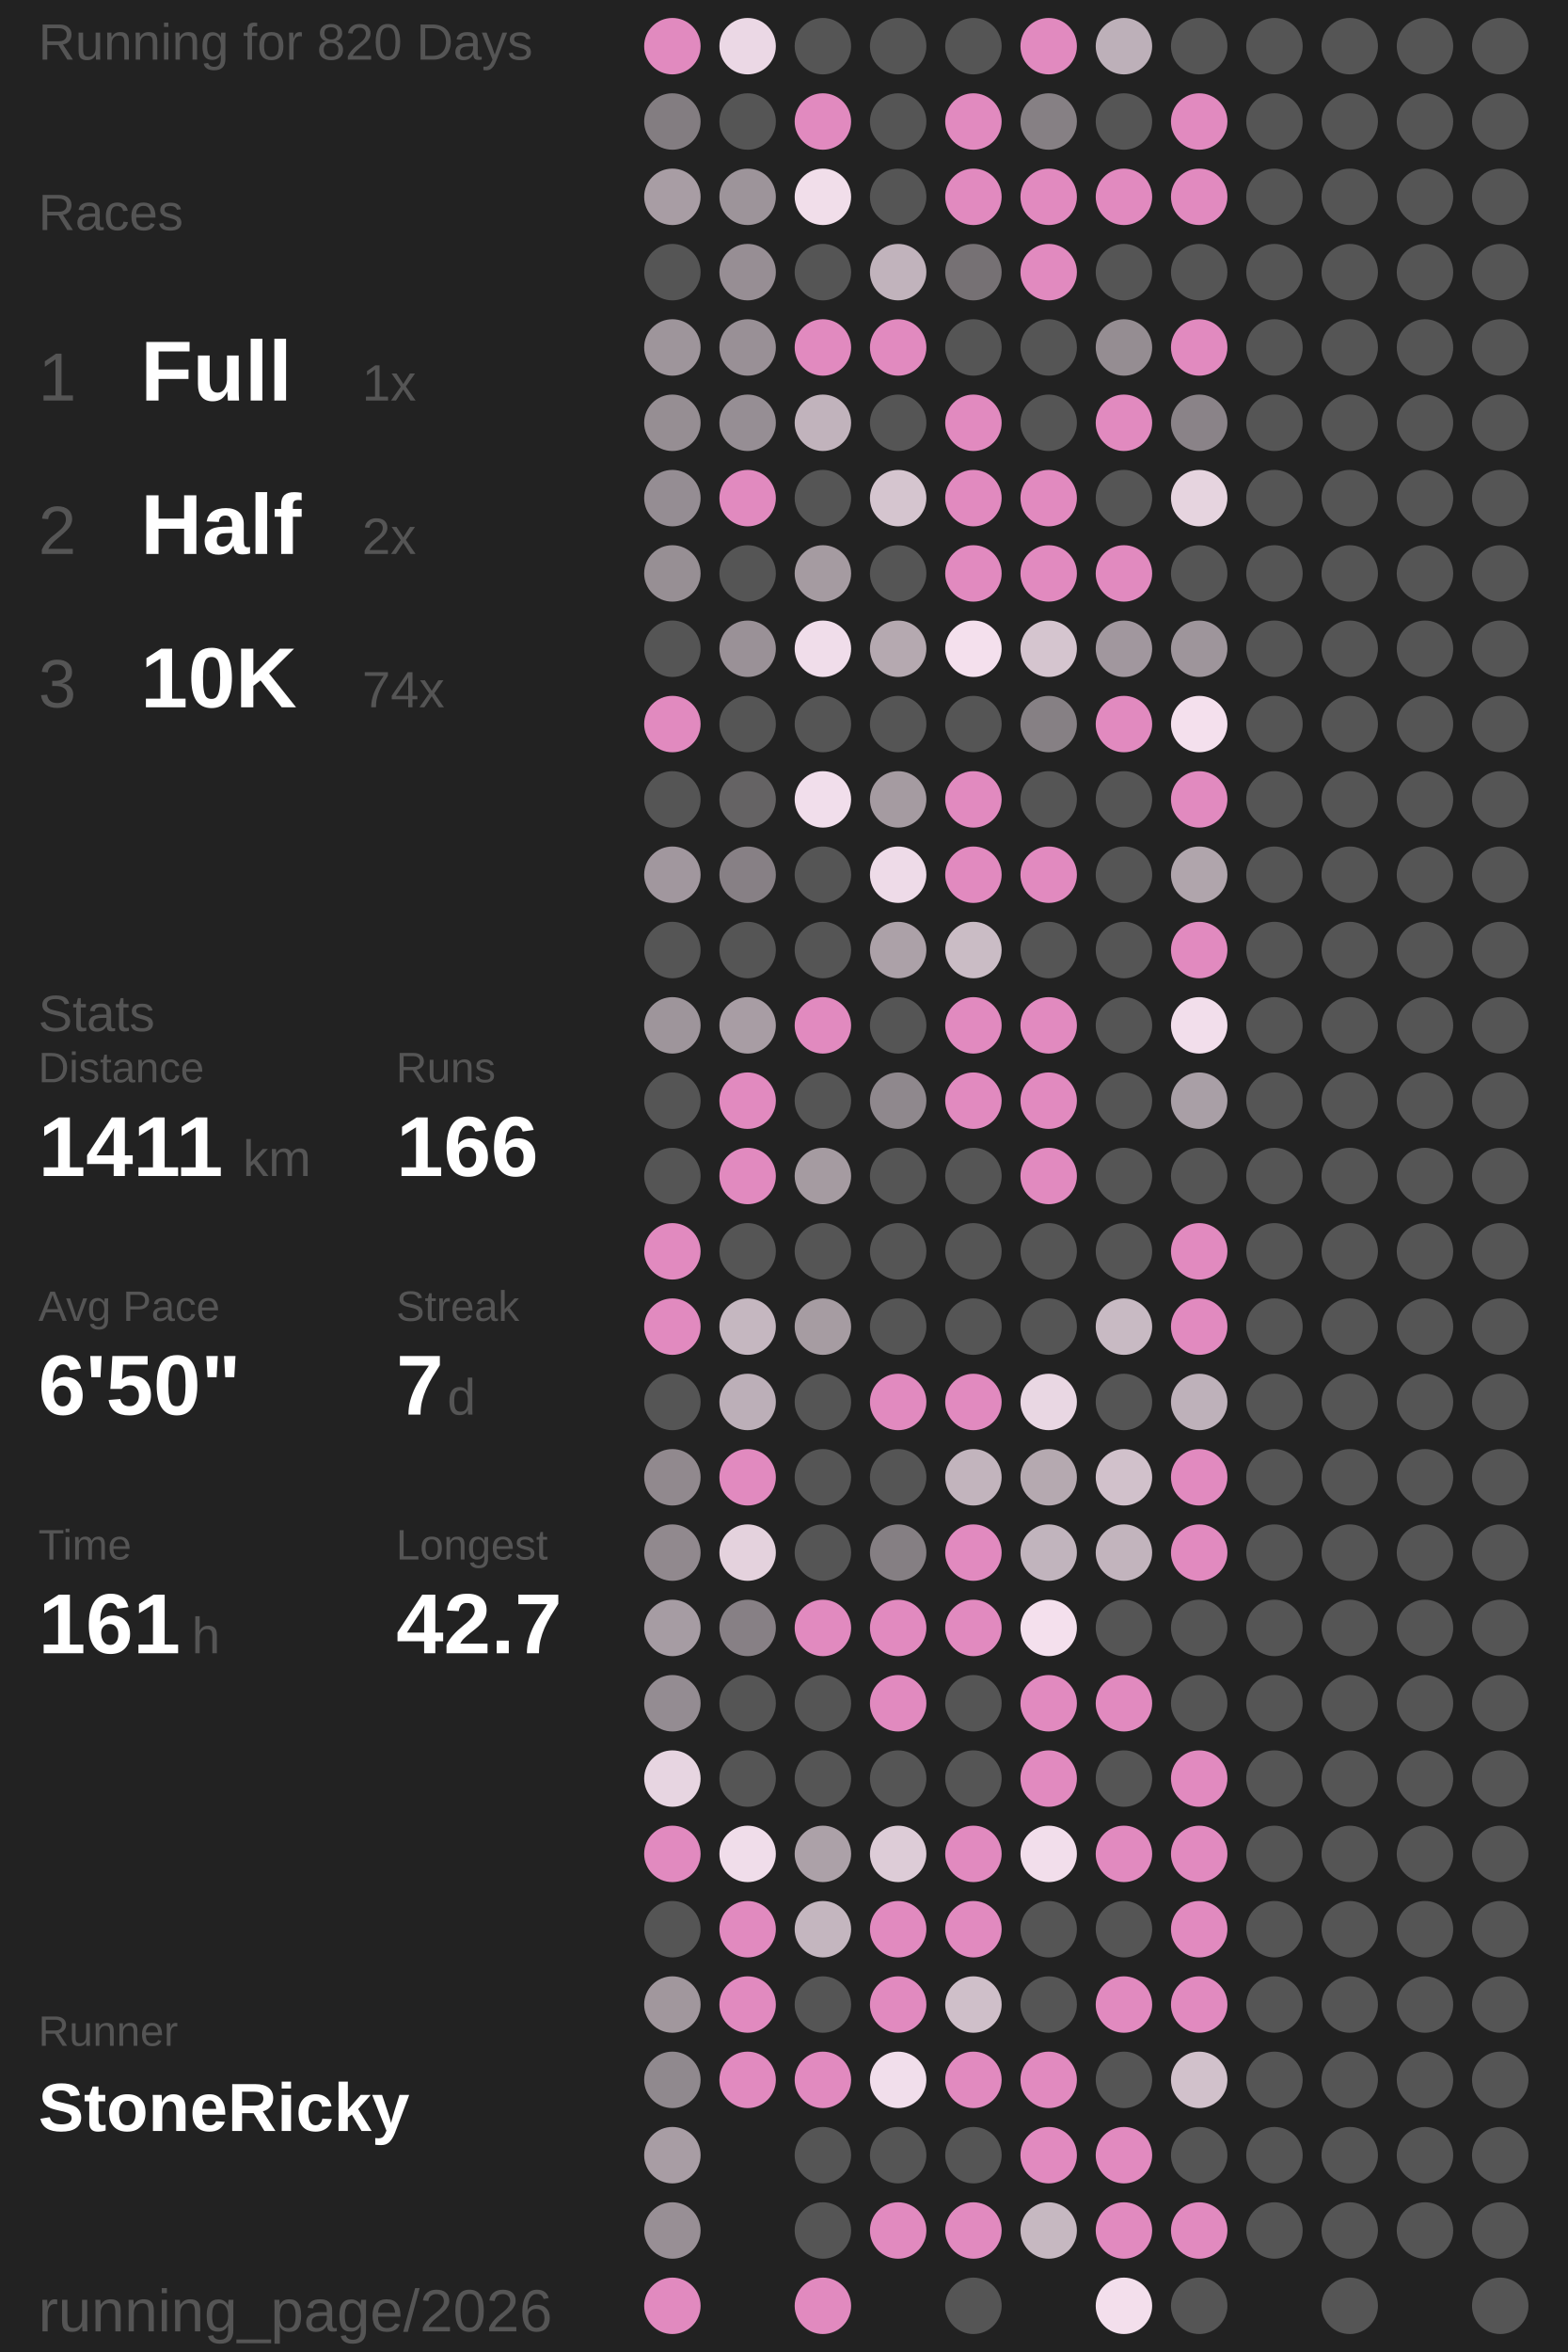
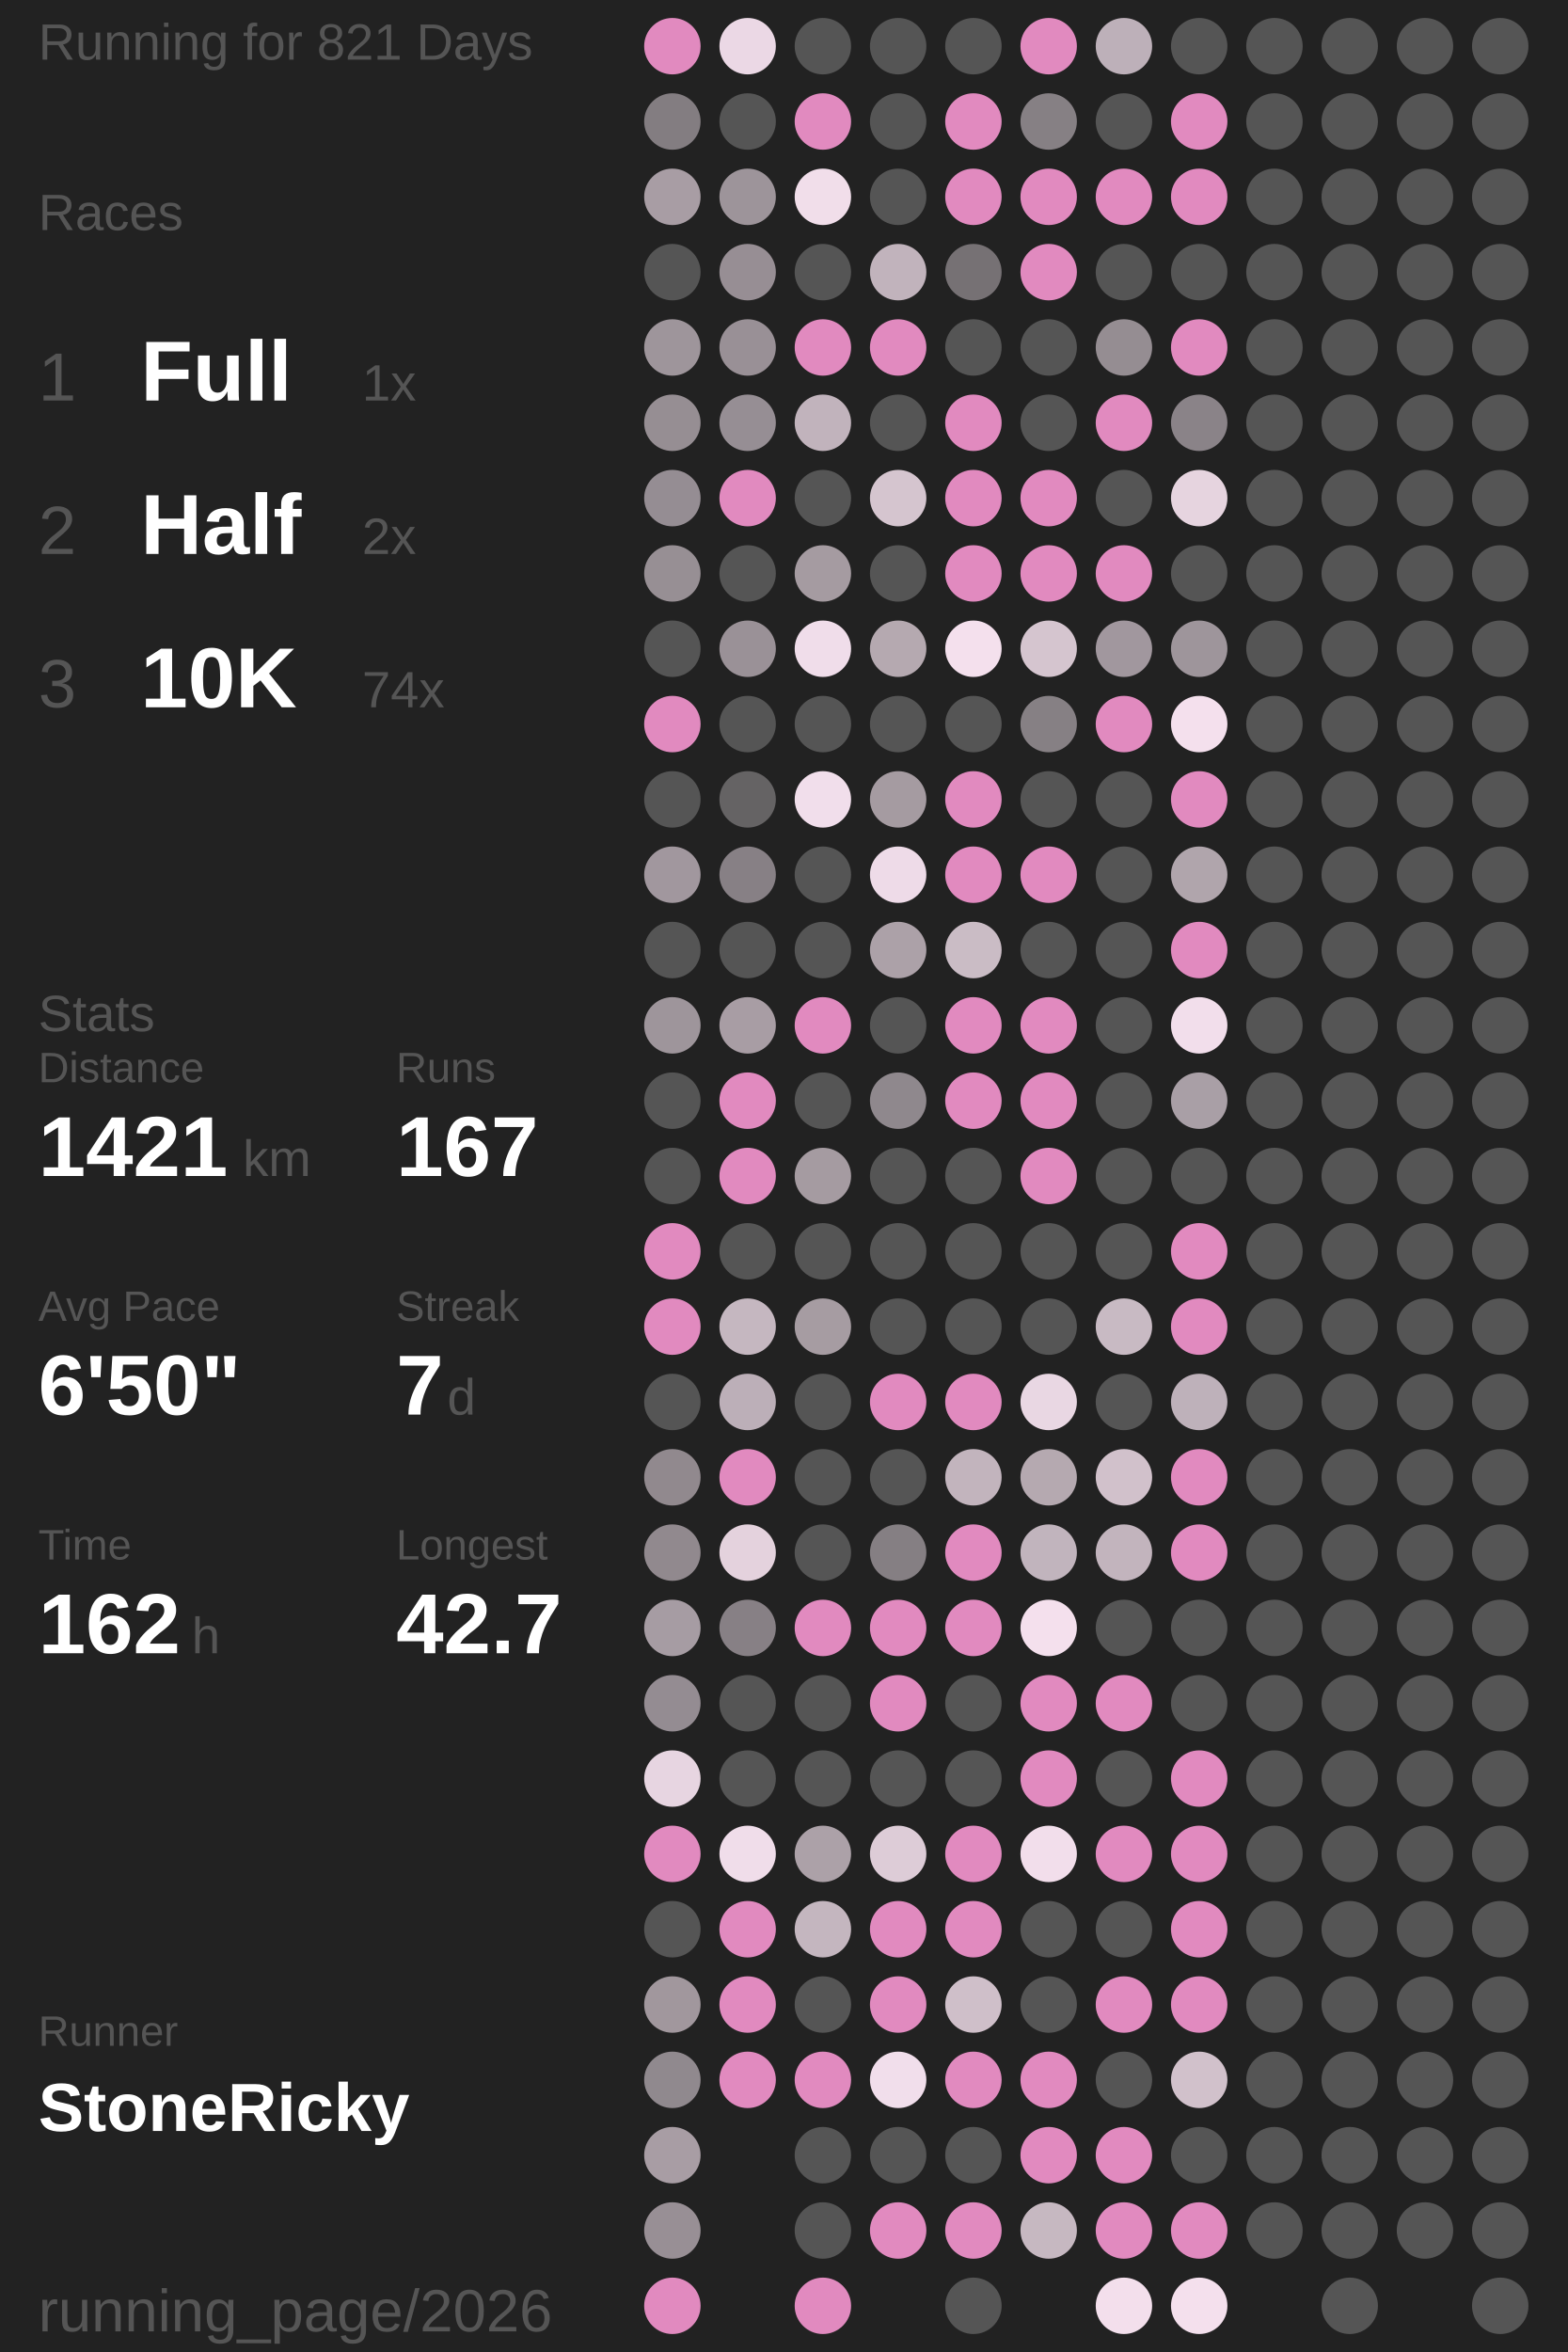
<svg xmlns="http://www.w3.org/2000/svg" baseProfile="full" height="300mm" version="1.1" viewBox="11,12,175,276" width="200mm">
  <defs />
  <rect fill="#222222" height="300" width="200" x="0" y="0" />
-   <text fill="#555555" style="font-size:6px; font-family:Arial;" x="11" y="19">Running for 820 Days</text>
+   <text fill="#555555" style="font-size:6px; font-family:Arial;" x="11" y="19">Running for 821 Days</text>
  <text fill="#555555" style="font-size:6px; font-family:Arial;" x="11" y="39">Races</text>
  <text fill="#555555" style="font-size:8px; font-family:Arial;" x="11" y="59">1</text>
  <text fill="#FFFFFF" style="font-size:10px; font-family:Arial; font-weight:bold;" x="23" y="59">Full</text>
  <text fill="#555555" style="font-size:6px; font-family:Arial;" x="49" y="59">1x</text>
  <text fill="#555555" style="font-size:8px; font-family:Arial;" x="11" y="77">2</text>
  <text fill="#FFFFFF" style="font-size:10px; font-family:Arial; font-weight:bold;" x="23" y="77">Half</text>
  <text fill="#555555" style="font-size:6px; font-family:Arial;" x="49" y="77">2x</text>
  <text fill="#555555" style="font-size:8px; font-family:Arial;" x="11" y="95">3</text>
  <text fill="#FFFFFF" style="font-size:10px; font-family:Arial; font-weight:bold;" x="23" y="95">10K</text>
  <text fill="#555555" style="font-size:6px; font-family:Arial;" x="49" y="95">74x</text>
  <text fill="#555555" style="font-size:6px; font-family:Arial;" x="11" y="133">Stats</text>
  <text fill="#555555" style="font-size:5px; font-family:Arial;" x="11" y="139">Distance</text>
-   <text fill="#FFFFFF" style="font-size:10px; font-family:Arial; font-weight:bold;" x="11" y="150">1411</text>
+   <text fill="#FFFFFF" style="font-size:10px; font-family:Arial; font-weight:bold;" x="11" y="150">1421</text>
  <text fill="#555555" style="font-size:6px; font-family:Arial;" x="35" y="150">km</text>
  <text fill="#555555" style="font-size:5px; font-family:Arial;" x="53" y="139">Runs</text>
-   <text fill="#FFFFFF" style="font-size:10px; font-family:Arial; font-weight:bold;" x="53" y="150">166</text>
+   <text fill="#FFFFFF" style="font-size:10px; font-family:Arial; font-weight:bold;" x="53" y="150">167</text>
  <text fill="#555555" style="font-size:5px; font-family:Arial;" x="11" y="167">Avg Pace</text>
  <text fill="#FFFFFF" style="font-size:10px; font-family:Arial; font-weight:bold;" x="11" y="178">6'50"</text>
  <text fill="#555555" style="font-size:5px; font-family:Arial;" x="53" y="167">Streak</text>
  <text fill="#FFFFFF" style="font-size:10px; font-family:Arial; font-weight:bold;" x="53" y="178">7</text>
  <text fill="#555555" style="font-size:6px; font-family:Arial;" x="59" y="178">d</text>
  <text fill="#555555" style="font-size:5px; font-family:Arial;" x="11" y="195">Time</text>
-   <text fill="#FFFFFF" style="font-size:10px; font-family:Arial; font-weight:bold;" x="11" y="206">161</text>
+   <text fill="#FFFFFF" style="font-size:10px; font-family:Arial; font-weight:bold;" x="11" y="206">162</text>
  <text fill="#555555" style="font-size:6px; font-family:Arial;" x="29" y="206">h</text>
  <text fill="#555555" style="font-size:5px; font-family:Arial;" x="53" y="195">Longest</text>
  <text fill="#FFFFFF" style="font-size:10px; font-family:Arial; font-weight:bold;" x="53" y="206">42.7</text>
  <text fill="#555555" style="font-size:5px; font-family:Arial;" x="11" y="252.065">Runner</text>
  <text fill="#FFFFFF" style="font-size:8px; font-family:Arial; font-weight:bold;" x="11" y="262.065">StoneRicky</text>
  <text fill="#555555" style="font-size:7px; font-family:Arial;" x="11" y="285.581">running_page/2026</text>
  <circle cx="85.417" cy="17.419" fill="#E18ABF" r="3.312" />
  <circle cx="85.417" cy="26.258" fill="#837d81" r="3.312" />
  <circle cx="85.417" cy="35.097" fill="#a89da4" r="3.312" />
  <circle cx="85.417" cy="43.935" fill="#555555" r="3.312" />
  <circle cx="85.417" cy="52.774" fill="#9e959b" r="3.312" />
  <circle cx="85.417" cy="61.613" fill="#968e93" r="3.312" />
  <circle cx="85.417" cy="70.452" fill="#958d93" r="3.312" />
  <circle cx="85.417" cy="79.29" fill="#978f94" r="3.312" />
  <circle cx="85.417" cy="88.129" fill="#555555" r="3.312" />
  <circle cx="85.417" cy="96.968" fill="#E18ABF" r="3.312" />
  <circle cx="85.417" cy="105.806" fill="#555555" r="3.312" />
  <circle cx="85.417" cy="114.645" fill="#a1979e" r="3.312" />
  <circle cx="85.417" cy="123.484" fill="#555555" r="3.312" />
  <circle cx="85.417" cy="132.323" fill="#9e959b" r="3.312" />
  <circle cx="85.417" cy="141.161" fill="#555555" r="3.312" />
  <circle cx="85.417" cy="150" fill="#555555" r="3.312" />
  <circle cx="85.417" cy="158.839" fill="#E18ABF" r="3.312" />
  <circle cx="85.417" cy="167.677" fill="#E18ABF" r="3.312" />
  <circle cx="85.417" cy="176.516" fill="#555555" r="3.312" />
  <circle cx="85.417" cy="185.355" fill="#91898e" r="3.312" />
  <circle cx="85.417" cy="194.194" fill="#91898e" r="3.312" />
  <circle cx="85.417" cy="203.032" fill="#a69ca3" r="3.312" />
  <circle cx="85.417" cy="211.871" fill="#948c92" r="3.312" />
  <circle cx="85.417" cy="220.71" fill="#e7d5e1" r="3.312" />
  <circle cx="85.417" cy="229.548" fill="#E18ABF" r="3.312" />
  <circle cx="85.417" cy="238.387" fill="#555555" r="3.312" />
  <circle cx="85.417" cy="247.226" fill="#a1979d" r="3.312" />
  <circle cx="85.417" cy="256.065" fill="#90898e" r="3.312" />
  <circle cx="85.417" cy="264.903" fill="#a89da4" r="3.312" />
  <circle cx="85.417" cy="273.742" fill="#988f95" r="3.312" />
  <circle cx="85.417" cy="282.581" fill="#E18ABF" r="3.312" />
  <circle cx="94.25" cy="17.419" fill="#ebd8e5" r="3.312" />
  <circle cx="94.25" cy="26.258" fill="#555555" r="3.312" />
  <circle cx="94.25" cy="35.097" fill="#9d949a" r="3.312" />
  <circle cx="94.25" cy="43.935" fill="#978e94" r="3.312" />
  <circle cx="94.25" cy="52.774" fill="#999096" r="3.312" />
  <circle cx="94.25" cy="61.613" fill="#968e94" r="3.312" />
  <circle cx="94.25" cy="70.452" fill="#E18ABF" r="3.312" />
  <circle cx="94.25" cy="79.29" fill="#555555" r="3.312" />
  <circle cx="94.25" cy="88.129" fill="#9a9197" r="3.312" />
  <circle cx="94.25" cy="96.968" fill="#555555" r="3.312" />
  <circle cx="94.25" cy="105.806" fill="#656364" r="3.312" />
  <circle cx="94.25" cy="114.645" fill="#878085" r="3.312" />
  <circle cx="94.25" cy="123.484" fill="#555555" r="3.312" />
  <circle cx="94.25" cy="132.323" fill="#a89da4" r="3.312" />
  <circle cx="94.25" cy="141.161" fill="#E18ABF" r="3.312" />
  <circle cx="94.25" cy="150" fill="#E18ABF" r="3.312" />
  <circle cx="94.25" cy="158.839" fill="#555555" r="3.312" />
  <circle cx="94.25" cy="167.677" fill="#c5b7c0" r="3.312" />
  <circle cx="94.25" cy="176.516" fill="#bcafb8" r="3.312" />
  <circle cx="94.25" cy="185.355" fill="#E18ABF" r="3.312" />
  <circle cx="94.25" cy="194.194" fill="#e4d2dd" r="3.312" />
  <circle cx="94.25" cy="203.032" fill="#878085" r="3.312" />
  <circle cx="94.25" cy="211.871" fill="#555555" r="3.312" />
  <circle cx="94.25" cy="220.71" fill="#555555" r="3.312" />
  <circle cx="94.25" cy="229.548" fill="#f0ddea" r="3.312" />
  <circle cx="94.25" cy="238.387" fill="#E18ABF" r="3.312" />
  <circle cx="94.25" cy="247.226" fill="#E18ABF" r="3.312" />
  <circle cx="94.25" cy="256.065" fill="#E18ABF" r="3.312" />
  <circle cx="103.083" cy="17.419" fill="#555555" r="3.312" />
  <circle cx="103.083" cy="26.258" fill="#E18ABF" r="3.312" />
  <circle cx="103.083" cy="35.097" fill="#f1deea" r="3.312" />
  <circle cx="103.083" cy="43.935" fill="#555555" r="3.312" />
  <circle cx="103.083" cy="52.774" fill="#E18ABF" r="3.312" />
  <circle cx="103.083" cy="61.613" fill="#c1b3bc" r="3.312" />
  <circle cx="103.083" cy="70.452" fill="#555555" r="3.312" />
  <circle cx="103.083" cy="79.29" fill="#a59ba1" r="3.312" />
  <circle cx="103.083" cy="88.129" fill="#f0ddea" r="3.312" />
  <circle cx="103.083" cy="96.968" fill="#555555" r="3.312" />
  <circle cx="103.083" cy="105.806" fill="#f1deeb" r="3.312" />
  <circle cx="103.083" cy="114.645" fill="#555555" r="3.312" />
  <circle cx="103.083" cy="123.484" fill="#555555" r="3.312" />
  <circle cx="103.083" cy="132.323" fill="#E18ABF" r="3.312" />
  <circle cx="103.083" cy="141.161" fill="#555555" r="3.312" />
  <circle cx="103.083" cy="150" fill="#a59ba1" r="3.312" />
  <circle cx="103.083" cy="158.839" fill="#555555" r="3.312" />
  <circle cx="103.083" cy="167.677" fill="#a69ca2" r="3.312" />
  <circle cx="103.083" cy="176.516" fill="#555555" r="3.312" />
  <circle cx="103.083" cy="185.355" fill="#555555" r="3.312" />
  <circle cx="103.083" cy="194.194" fill="#555555" r="3.312" />
  <circle cx="103.083" cy="203.032" fill="#E18ABF" r="3.312" />
  <circle cx="103.083" cy="211.871" fill="#555555" r="3.312" />
  <circle cx="103.083" cy="220.71" fill="#555555" r="3.312" />
  <circle cx="103.083" cy="229.548" fill="#aca1a8" r="3.312" />
  <circle cx="103.083" cy="238.387" fill="#c4b6bf" r="3.312" />
  <circle cx="103.083" cy="247.226" fill="#555555" r="3.312" />
  <circle cx="103.083" cy="256.065" fill="#E18ABF" r="3.312" />
  <circle cx="103.083" cy="264.903" fill="#555555" r="3.312" />
  <circle cx="103.083" cy="273.742" fill="#555555" r="3.312" />
  <circle cx="103.083" cy="282.581" fill="#E18ABF" r="3.312" />
  <circle cx="111.917" cy="17.419" fill="#555555" r="3.312" />
  <circle cx="111.917" cy="26.258" fill="#555555" r="3.312" />
  <circle cx="111.917" cy="35.097" fill="#555555" r="3.312" />
  <circle cx="111.917" cy="43.935" fill="#c1b3bc" r="3.312" />
  <circle cx="111.917" cy="52.774" fill="#E18ABF" r="3.312" />
  <circle cx="111.917" cy="61.613" fill="#555555" r="3.312" />
  <circle cx="111.917" cy="70.452" fill="#d5c5cf" r="3.312" />
  <circle cx="111.917" cy="79.29" fill="#555555" r="3.312" />
  <circle cx="111.917" cy="88.129" fill="#b5a9b0" r="3.312" />
  <circle cx="111.917" cy="96.968" fill="#555555" r="3.312" />
  <circle cx="111.917" cy="105.806" fill="#a59ba1" r="3.312" />
  <circle cx="111.917" cy="114.645" fill="#eedbe8" r="3.312" />
  <circle cx="111.917" cy="123.484" fill="#aca1a8" r="3.312" />
  <circle cx="111.917" cy="132.323" fill="#555555" r="3.312" />
  <circle cx="111.917" cy="141.161" fill="#8f888d" r="3.312" />
  <circle cx="111.917" cy="150" fill="#555555" r="3.312" />
  <circle cx="111.917" cy="158.839" fill="#555555" r="3.312" />
  <circle cx="111.917" cy="167.677" fill="#555555" r="3.312" />
  <circle cx="111.917" cy="176.516" fill="#E18ABF" r="3.312" />
  <circle cx="111.917" cy="185.355" fill="#555555" r="3.312" />
  <circle cx="111.917" cy="194.194" fill="#857f83" r="3.312" />
  <circle cx="111.917" cy="203.032" fill="#E18ABF" r="3.312" />
  <circle cx="111.917" cy="211.871" fill="#E18ABF" r="3.312" />
  <circle cx="111.917" cy="220.71" fill="#555555" r="3.312" />
  <circle cx="111.917" cy="229.548" fill="#ddccd7" r="3.312" />
  <circle cx="111.917" cy="238.387" fill="#E18ABF" r="3.312" />
  <circle cx="111.917" cy="247.226" fill="#E18ABF" r="3.312" />
  <circle cx="111.917" cy="256.065" fill="#f1deeb" r="3.312" />
  <circle cx="111.917" cy="264.903" fill="#555555" r="3.312" />
  <circle cx="111.917" cy="273.742" fill="#E18ABF" r="3.312" />
  <circle cx="120.75" cy="17.419" fill="#555555" r="3.312" />
  <circle cx="120.75" cy="26.258" fill="#E18ABF" r="3.312" />
  <circle cx="120.75" cy="35.097" fill="#E18ABF" r="3.312" />
  <circle cx="120.75" cy="43.935" fill="#767174" r="3.312" />
  <circle cx="120.75" cy="52.774" fill="#555555" r="3.312" />
  <circle cx="120.75" cy="61.613" fill="#E18ABF" r="3.312" />
  <circle cx="120.75" cy="70.452" fill="#E18ABF" r="3.312" />
  <circle cx="120.75" cy="79.29" fill="#E18ABF" r="3.312" />
  <circle cx="120.75" cy="88.129" fill="#f4e0ed" r="3.312" />
  <circle cx="120.75" cy="96.968" fill="#555555" r="3.312" />
  <circle cx="120.75" cy="105.806" fill="#E18ABF" r="3.312" />
  <circle cx="120.75" cy="114.645" fill="#E18ABF" r="3.312" />
  <circle cx="120.75" cy="123.484" fill="#cabcc5" r="3.312" />
  <circle cx="120.75" cy="132.323" fill="#E18ABF" r="3.312" />
  <circle cx="120.75" cy="141.161" fill="#E18ABF" r="3.312" />
  <circle cx="120.75" cy="150" fill="#555555" r="3.312" />
  <circle cx="120.75" cy="158.839" fill="#555555" r="3.312" />
  <circle cx="120.75" cy="167.677" fill="#555555" r="3.312" />
  <circle cx="120.75" cy="176.516" fill="#E18ABF" r="3.312" />
  <circle cx="120.75" cy="185.355" fill="#c2b4bd" r="3.312" />
  <circle cx="120.75" cy="194.194" fill="#E18ABF" r="3.312" />
  <circle cx="120.75" cy="203.032" fill="#E18ABF" r="3.312" />
  <circle cx="120.75" cy="211.871" fill="#555555" r="3.312" />
  <circle cx="120.75" cy="220.71" fill="#555555" r="3.312" />
  <circle cx="120.75" cy="229.548" fill="#E18ABF" r="3.312" />
  <circle cx="120.75" cy="238.387" fill="#E18ABF" r="3.312" />
  <circle cx="120.75" cy="247.226" fill="#cfbfc9" r="3.312" />
  <circle cx="120.75" cy="256.065" fill="#E18ABF" r="3.312" />
  <circle cx="120.75" cy="264.903" fill="#555555" r="3.312" />
  <circle cx="120.75" cy="273.742" fill="#E18ABF" r="3.312" />
  <circle cx="120.75" cy="282.581" fill="#555555" r="3.312" />
  <circle cx="129.583" cy="17.419" fill="#E18ABF" r="3.312" />
  <circle cx="129.583" cy="26.258" fill="#868084" r="3.312" />
  <circle cx="129.583" cy="35.097" fill="#E18ABF" r="3.312" />
  <circle cx="129.583" cy="43.935" fill="#E18ABF" r="3.312" />
  <circle cx="129.583" cy="52.774" fill="#555555" r="3.312" />
  <circle cx="129.583" cy="61.613" fill="#555555" r="3.312" />
  <circle cx="129.583" cy="70.452" fill="#E18ABF" r="3.312" />
  <circle cx="129.583" cy="79.29" fill="#E18ABF" r="3.312" />
  <circle cx="129.583" cy="88.129" fill="#d5c5cf" r="3.312" />
  <circle cx="129.583" cy="96.968" fill="#868084" r="3.312" />
  <circle cx="129.583" cy="105.806" fill="#555555" r="3.312" />
  <circle cx="129.583" cy="114.645" fill="#E18ABF" r="3.312" />
  <circle cx="129.583" cy="123.484" fill="#555555" r="3.312" />
  <circle cx="129.583" cy="132.323" fill="#E18ABF" r="3.312" />
  <circle cx="129.583" cy="141.161" fill="#E18ABF" r="3.312" />
  <circle cx="129.583" cy="150" fill="#E18ABF" r="3.312" />
  <circle cx="129.583" cy="158.839" fill="#555555" r="3.312" />
  <circle cx="129.583" cy="167.677" fill="#555555" r="3.312" />
  <circle cx="129.583" cy="176.516" fill="#e9d7e3" r="3.312" />
  <circle cx="129.583" cy="185.355" fill="#b5a9b0" r="3.312" />
  <circle cx="129.583" cy="194.194" fill="#c1b4bd" r="3.312" />
  <circle cx="129.583" cy="203.032" fill="#f4e0ed" r="3.312" />
  <circle cx="129.583" cy="211.871" fill="#E18ABF" r="3.312" />
  <circle cx="129.583" cy="220.71" fill="#E18ABF" r="3.312" />
  <circle cx="129.583" cy="229.548" fill="#f2deeb" r="3.312" />
  <circle cx="129.583" cy="238.387" fill="#555555" r="3.312" />
  <circle cx="129.583" cy="247.226" fill="#555555" r="3.312" />
  <circle cx="129.583" cy="256.065" fill="#E18ABF" r="3.312" />
  <circle cx="129.583" cy="264.903" fill="#E18ABF" r="3.312" />
  <circle cx="129.583" cy="273.742" fill="#c6b8c1" r="3.312" />
  <circle cx="138.417" cy="17.419" fill="#bdb0b9" r="3.312" />
  <circle cx="138.417" cy="26.258" fill="#555555" r="3.312" />
  <circle cx="138.417" cy="35.097" fill="#E18ABF" r="3.312" />
  <circle cx="138.417" cy="43.935" fill="#555555" r="3.312" />
  <circle cx="138.417" cy="52.774" fill="#958d92" r="3.312" />
  <circle cx="138.417" cy="61.613" fill="#E18ABF" r="3.312" />
  <circle cx="138.417" cy="70.452" fill="#555555" r="3.312" />
  <circle cx="138.417" cy="79.29" fill="#E18ABF" r="3.312" />
  <circle cx="138.417" cy="88.129" fill="#a1979e" r="3.312" />
  <circle cx="138.417" cy="96.968" fill="#E18ABF" r="3.312" />
  <circle cx="138.417" cy="105.806" fill="#555555" r="3.312" />
  <circle cx="138.417" cy="114.645" fill="#555555" r="3.312" />
  <circle cx="138.417" cy="123.484" fill="#555555" r="3.312" />
  <circle cx="138.417" cy="132.323" fill="#555555" r="3.312" />
  <circle cx="138.417" cy="141.161" fill="#555555" r="3.312" />
  <circle cx="138.417" cy="150" fill="#555555" r="3.312" />
  <circle cx="138.417" cy="158.839" fill="#555555" r="3.312" />
  <circle cx="138.417" cy="167.677" fill="#c8bac3" r="3.312" />
  <circle cx="138.417" cy="176.516" fill="#555555" r="3.312" />
  <circle cx="138.417" cy="185.355" fill="#d1c1cb" r="3.312" />
  <circle cx="138.417" cy="194.194" fill="#c2b4bd" r="3.312" />
  <circle cx="138.417" cy="203.032" fill="#555555" r="3.312" />
  <circle cx="138.417" cy="211.871" fill="#E18ABF" r="3.312" />
  <circle cx="138.417" cy="220.71" fill="#555555" r="3.312" />
  <circle cx="138.417" cy="229.548" fill="#E18ABF" r="3.312" />
  <circle cx="138.417" cy="238.387" fill="#555555" r="3.312" />
  <circle cx="138.417" cy="247.226" fill="#E18ABF" r="3.312" />
  <circle cx="138.417" cy="256.065" fill="#555555" r="3.312" />
  <circle cx="138.417" cy="264.903" fill="#E18ABF" r="3.312" />
  <circle cx="138.417" cy="273.742" fill="#E18ABF" r="3.312" />
  <circle cx="138.417" cy="282.581" fill="#f3dfec" r="3.312" />
  <circle cx="147.25" cy="17.419" fill="#555555" r="3.312" />
  <circle cx="147.25" cy="26.258" fill="#E18ABF" r="3.312" />
  <circle cx="147.25" cy="35.097" fill="#E18ABF" r="3.312" />
  <circle cx="147.25" cy="43.935" fill="#555555" r="3.312" />
  <circle cx="147.25" cy="52.774" fill="#E18ABF" r="3.312" />
  <circle cx="147.25" cy="61.613" fill="#8a8388" r="3.312" />
  <circle cx="147.25" cy="70.452" fill="#e6d4df" r="3.312" />
  <circle cx="147.25" cy="79.29" fill="#555555" r="3.312" />
  <circle cx="147.25" cy="88.129" fill="#9e959b" r="3.312" />
  <circle cx="147.25" cy="96.968" fill="#f4e0ed" r="3.312" />
  <circle cx="147.25" cy="105.806" fill="#E18ABF" r="3.312" />
  <circle cx="147.25" cy="114.645" fill="#b0a5ac" r="3.312" />
  <circle cx="147.25" cy="123.484" fill="#E18ABF" r="3.312" />
  <circle cx="147.25" cy="132.323" fill="#f2deeb" r="3.312" />
  <circle cx="147.25" cy="141.161" fill="#a99fa6" r="3.312" />
  <circle cx="147.25" cy="150" fill="#555555" r="3.312" />
  <circle cx="147.25" cy="158.839" fill="#E18ABF" r="3.312" />
  <circle cx="147.25" cy="167.677" fill="#E18ABF" r="3.312" />
  <circle cx="147.25" cy="176.516" fill="#beb1ba" r="3.312" />
  <circle cx="147.25" cy="185.355" fill="#E18ABF" r="3.312" />
  <circle cx="147.25" cy="194.194" fill="#E18ABF" r="3.312" />
  <circle cx="147.25" cy="203.032" fill="#555555" r="3.312" />
  <circle cx="147.25" cy="211.871" fill="#555555" r="3.312" />
  <circle cx="147.25" cy="220.71" fill="#E18ABF" r="3.312" />
  <circle cx="147.25" cy="229.548" fill="#E18ABF" r="3.312" />
  <circle cx="147.25" cy="238.387" fill="#E18ABF" r="3.312" />
  <circle cx="147.25" cy="247.226" fill="#E18ABF" r="3.312" />
  <circle cx="147.25" cy="256.065" fill="#d1c1cb" r="3.312" />
  <circle cx="147.25" cy="264.903" fill="#555555" r="3.312" />
  <circle cx="147.25" cy="273.742" fill="#E18ABF" r="3.312" />
-   <circle cx="147.25" cy="282.581" fill="#555555" r="3.312" />
+   <circle cx="147.25" cy="282.581" fill="#f4e0ed" r="3.312" />
  <circle cx="156.083" cy="17.419" fill="#555555" r="3.312" />
  <circle cx="156.083" cy="26.258" fill="#555555" r="3.312" />
  <circle cx="156.083" cy="35.097" fill="#555555" r="3.312" />
  <circle cx="156.083" cy="43.935" fill="#555555" r="3.312" />
  <circle cx="156.083" cy="52.774" fill="#555555" r="3.312" />
  <circle cx="156.083" cy="61.613" fill="#555555" r="3.312" />
  <circle cx="156.083" cy="70.452" fill="#555555" r="3.312" />
  <circle cx="156.083" cy="79.29" fill="#555555" r="3.312" />
  <circle cx="156.083" cy="88.129" fill="#555555" r="3.312" />
  <circle cx="156.083" cy="96.968" fill="#555555" r="3.312" />
  <circle cx="156.083" cy="105.806" fill="#555555" r="3.312" />
  <circle cx="156.083" cy="114.645" fill="#555555" r="3.312" />
  <circle cx="156.083" cy="123.484" fill="#555555" r="3.312" />
  <circle cx="156.083" cy="132.323" fill="#555555" r="3.312" />
  <circle cx="156.083" cy="141.161" fill="#555555" r="3.312" />
  <circle cx="156.083" cy="150" fill="#555555" r="3.312" />
  <circle cx="156.083" cy="158.839" fill="#555555" r="3.312" />
  <circle cx="156.083" cy="167.677" fill="#555555" r="3.312" />
  <circle cx="156.083" cy="176.516" fill="#555555" r="3.312" />
  <circle cx="156.083" cy="185.355" fill="#555555" r="3.312" />
  <circle cx="156.083" cy="194.194" fill="#555555" r="3.312" />
  <circle cx="156.083" cy="203.032" fill="#555555" r="3.312" />
  <circle cx="156.083" cy="211.871" fill="#555555" r="3.312" />
  <circle cx="156.083" cy="220.71" fill="#555555" r="3.312" />
  <circle cx="156.083" cy="229.548" fill="#555555" r="3.312" />
  <circle cx="156.083" cy="238.387" fill="#555555" r="3.312" />
  <circle cx="156.083" cy="247.226" fill="#555555" r="3.312" />
  <circle cx="156.083" cy="256.065" fill="#555555" r="3.312" />
  <circle cx="156.083" cy="264.903" fill="#555555" r="3.312" />
  <circle cx="156.083" cy="273.742" fill="#555555" r="3.312" />
  <circle cx="164.917" cy="17.419" fill="#555555" r="3.312" />
  <circle cx="164.917" cy="26.258" fill="#555555" r="3.312" />
  <circle cx="164.917" cy="35.097" fill="#555555" r="3.312" />
  <circle cx="164.917" cy="43.935" fill="#555555" r="3.312" />
  <circle cx="164.917" cy="52.774" fill="#555555" r="3.312" />
  <circle cx="164.917" cy="61.613" fill="#555555" r="3.312" />
  <circle cx="164.917" cy="70.452" fill="#555555" r="3.312" />
  <circle cx="164.917" cy="79.29" fill="#555555" r="3.312" />
  <circle cx="164.917" cy="88.129" fill="#555555" r="3.312" />
  <circle cx="164.917" cy="96.968" fill="#555555" r="3.312" />
  <circle cx="164.917" cy="105.806" fill="#555555" r="3.312" />
  <circle cx="164.917" cy="114.645" fill="#555555" r="3.312" />
  <circle cx="164.917" cy="123.484" fill="#555555" r="3.312" />
  <circle cx="164.917" cy="132.323" fill="#555555" r="3.312" />
  <circle cx="164.917" cy="141.161" fill="#555555" r="3.312" />
  <circle cx="164.917" cy="150" fill="#555555" r="3.312" />
  <circle cx="164.917" cy="158.839" fill="#555555" r="3.312" />
  <circle cx="164.917" cy="167.677" fill="#555555" r="3.312" />
  <circle cx="164.917" cy="176.516" fill="#555555" r="3.312" />
  <circle cx="164.917" cy="185.355" fill="#555555" r="3.312" />
  <circle cx="164.917" cy="194.194" fill="#555555" r="3.312" />
  <circle cx="164.917" cy="203.032" fill="#555555" r="3.312" />
  <circle cx="164.917" cy="211.871" fill="#555555" r="3.312" />
  <circle cx="164.917" cy="220.71" fill="#555555" r="3.312" />
  <circle cx="164.917" cy="229.548" fill="#555555" r="3.312" />
  <circle cx="164.917" cy="238.387" fill="#555555" r="3.312" />
  <circle cx="164.917" cy="247.226" fill="#555555" r="3.312" />
  <circle cx="164.917" cy="256.065" fill="#555555" r="3.312" />
  <circle cx="164.917" cy="264.903" fill="#555555" r="3.312" />
  <circle cx="164.917" cy="273.742" fill="#555555" r="3.312" />
  <circle cx="164.917" cy="282.581" fill="#555555" r="3.312" />
  <circle cx="173.75" cy="17.419" fill="#555555" r="3.312" />
  <circle cx="173.75" cy="26.258" fill="#555555" r="3.312" />
  <circle cx="173.75" cy="35.097" fill="#555555" r="3.312" />
  <circle cx="173.75" cy="43.935" fill="#555555" r="3.312" />
  <circle cx="173.75" cy="52.774" fill="#555555" r="3.312" />
  <circle cx="173.75" cy="61.613" fill="#555555" r="3.312" />
  <circle cx="173.75" cy="70.452" fill="#555555" r="3.312" />
  <circle cx="173.75" cy="79.29" fill="#555555" r="3.312" />
  <circle cx="173.75" cy="88.129" fill="#555555" r="3.312" />
  <circle cx="173.75" cy="96.968" fill="#555555" r="3.312" />
  <circle cx="173.75" cy="105.806" fill="#555555" r="3.312" />
  <circle cx="173.75" cy="114.645" fill="#555555" r="3.312" />
  <circle cx="173.75" cy="123.484" fill="#555555" r="3.312" />
  <circle cx="173.75" cy="132.323" fill="#555555" r="3.312" />
  <circle cx="173.75" cy="141.161" fill="#555555" r="3.312" />
  <circle cx="173.75" cy="150" fill="#555555" r="3.312" />
  <circle cx="173.75" cy="158.839" fill="#555555" r="3.312" />
  <circle cx="173.75" cy="167.677" fill="#555555" r="3.312" />
  <circle cx="173.75" cy="176.516" fill="#555555" r="3.312" />
  <circle cx="173.75" cy="185.355" fill="#555555" r="3.312" />
  <circle cx="173.75" cy="194.194" fill="#555555" r="3.312" />
  <circle cx="173.75" cy="203.032" fill="#555555" r="3.312" />
  <circle cx="173.75" cy="211.871" fill="#555555" r="3.312" />
  <circle cx="173.75" cy="220.71" fill="#555555" r="3.312" />
  <circle cx="173.75" cy="229.548" fill="#555555" r="3.312" />
  <circle cx="173.75" cy="238.387" fill="#555555" r="3.312" />
  <circle cx="173.75" cy="247.226" fill="#555555" r="3.312" />
  <circle cx="173.75" cy="256.065" fill="#555555" r="3.312" />
  <circle cx="173.75" cy="264.903" fill="#555555" r="3.312" />
  <circle cx="173.75" cy="273.742" fill="#555555" r="3.312" />
  <circle cx="182.583" cy="17.419" fill="#555555" r="3.312" />
  <circle cx="182.583" cy="26.258" fill="#555555" r="3.312" />
  <circle cx="182.583" cy="35.097" fill="#555555" r="3.312" />
  <circle cx="182.583" cy="43.935" fill="#555555" r="3.312" />
  <circle cx="182.583" cy="52.774" fill="#555555" r="3.312" />
  <circle cx="182.583" cy="61.613" fill="#555555" r="3.312" />
  <circle cx="182.583" cy="70.452" fill="#555555" r="3.312" />
  <circle cx="182.583" cy="79.29" fill="#555555" r="3.312" />
  <circle cx="182.583" cy="88.129" fill="#555555" r="3.312" />
  <circle cx="182.583" cy="96.968" fill="#555555" r="3.312" />
  <circle cx="182.583" cy="105.806" fill="#555555" r="3.312" />
  <circle cx="182.583" cy="114.645" fill="#555555" r="3.312" />
  <circle cx="182.583" cy="123.484" fill="#555555" r="3.312" />
  <circle cx="182.583" cy="132.323" fill="#555555" r="3.312" />
  <circle cx="182.583" cy="141.161" fill="#555555" r="3.312" />
  <circle cx="182.583" cy="150" fill="#555555" r="3.312" />
  <circle cx="182.583" cy="158.839" fill="#555555" r="3.312" />
  <circle cx="182.583" cy="167.677" fill="#555555" r="3.312" />
  <circle cx="182.583" cy="176.516" fill="#555555" r="3.312" />
  <circle cx="182.583" cy="185.355" fill="#555555" r="3.312" />
  <circle cx="182.583" cy="194.194" fill="#555555" r="3.312" />
  <circle cx="182.583" cy="203.032" fill="#555555" r="3.312" />
  <circle cx="182.583" cy="211.871" fill="#555555" r="3.312" />
  <circle cx="182.583" cy="220.71" fill="#555555" r="3.312" />
  <circle cx="182.583" cy="229.548" fill="#555555" r="3.312" />
  <circle cx="182.583" cy="238.387" fill="#555555" r="3.312" />
  <circle cx="182.583" cy="247.226" fill="#555555" r="3.312" />
  <circle cx="182.583" cy="256.065" fill="#555555" r="3.312" />
  <circle cx="182.583" cy="264.903" fill="#555555" r="3.312" />
  <circle cx="182.583" cy="273.742" fill="#555555" r="3.312" />
  <circle cx="182.583" cy="282.581" fill="#555555" r="3.312" />
</svg>
